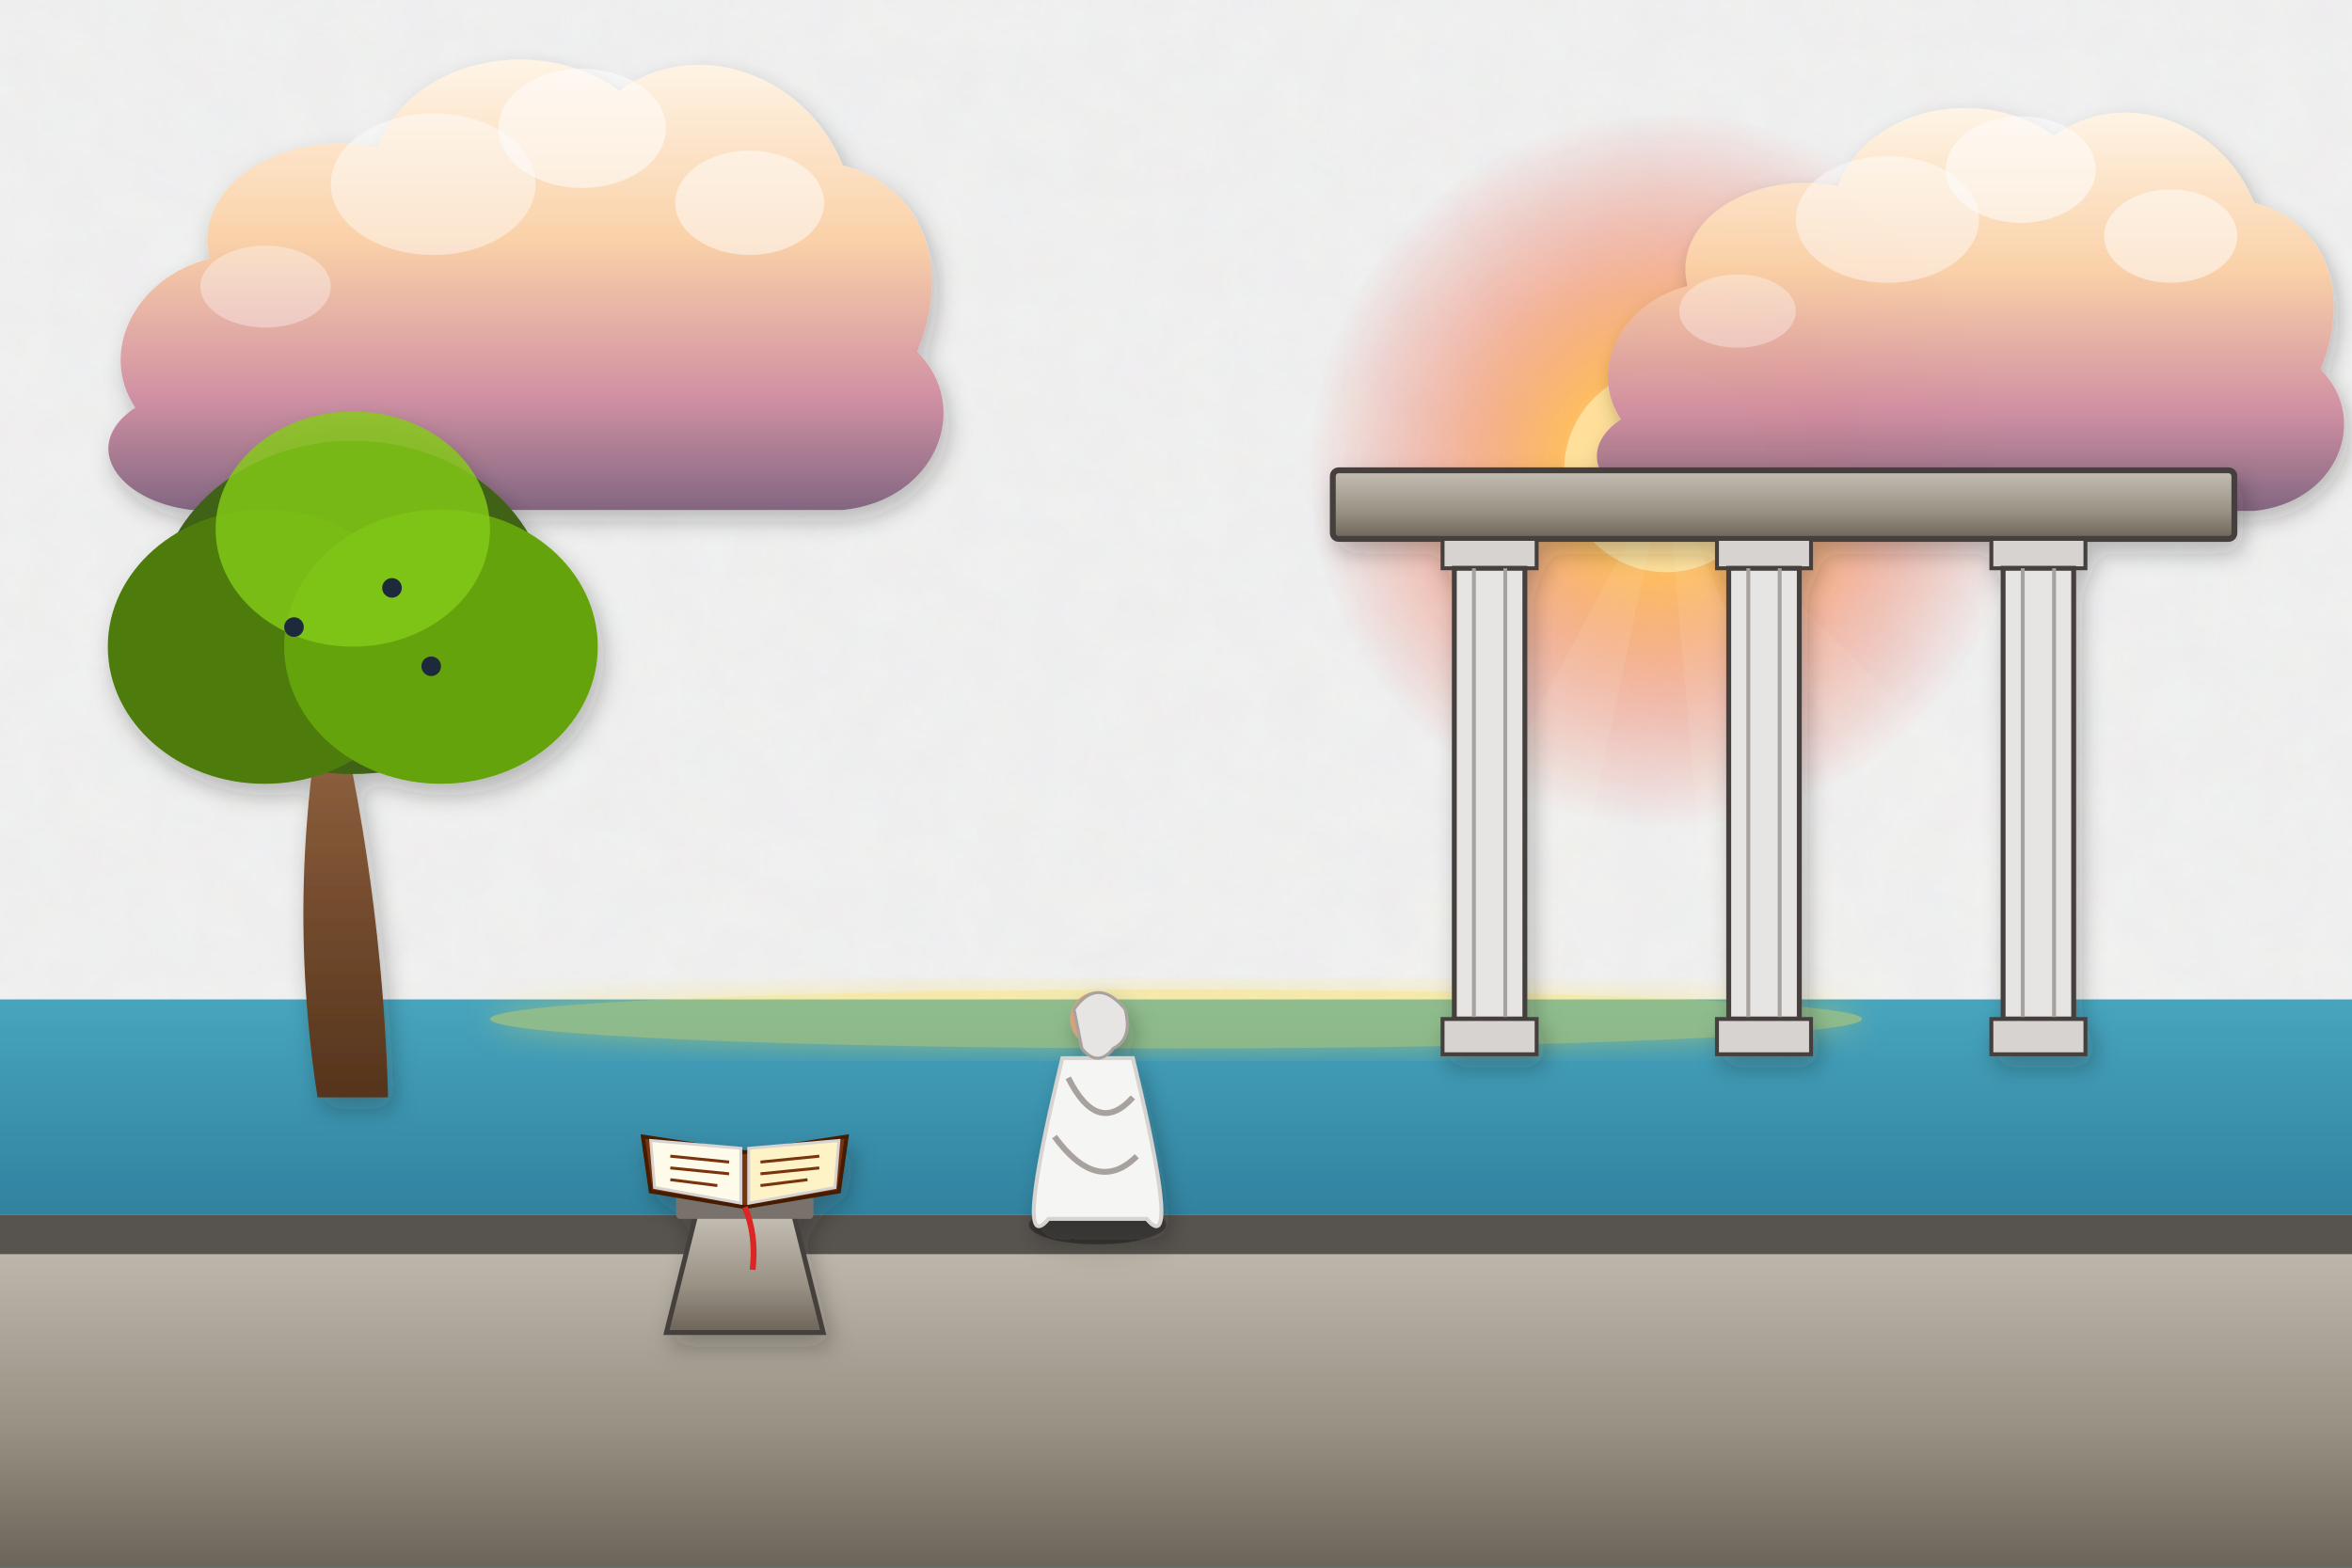
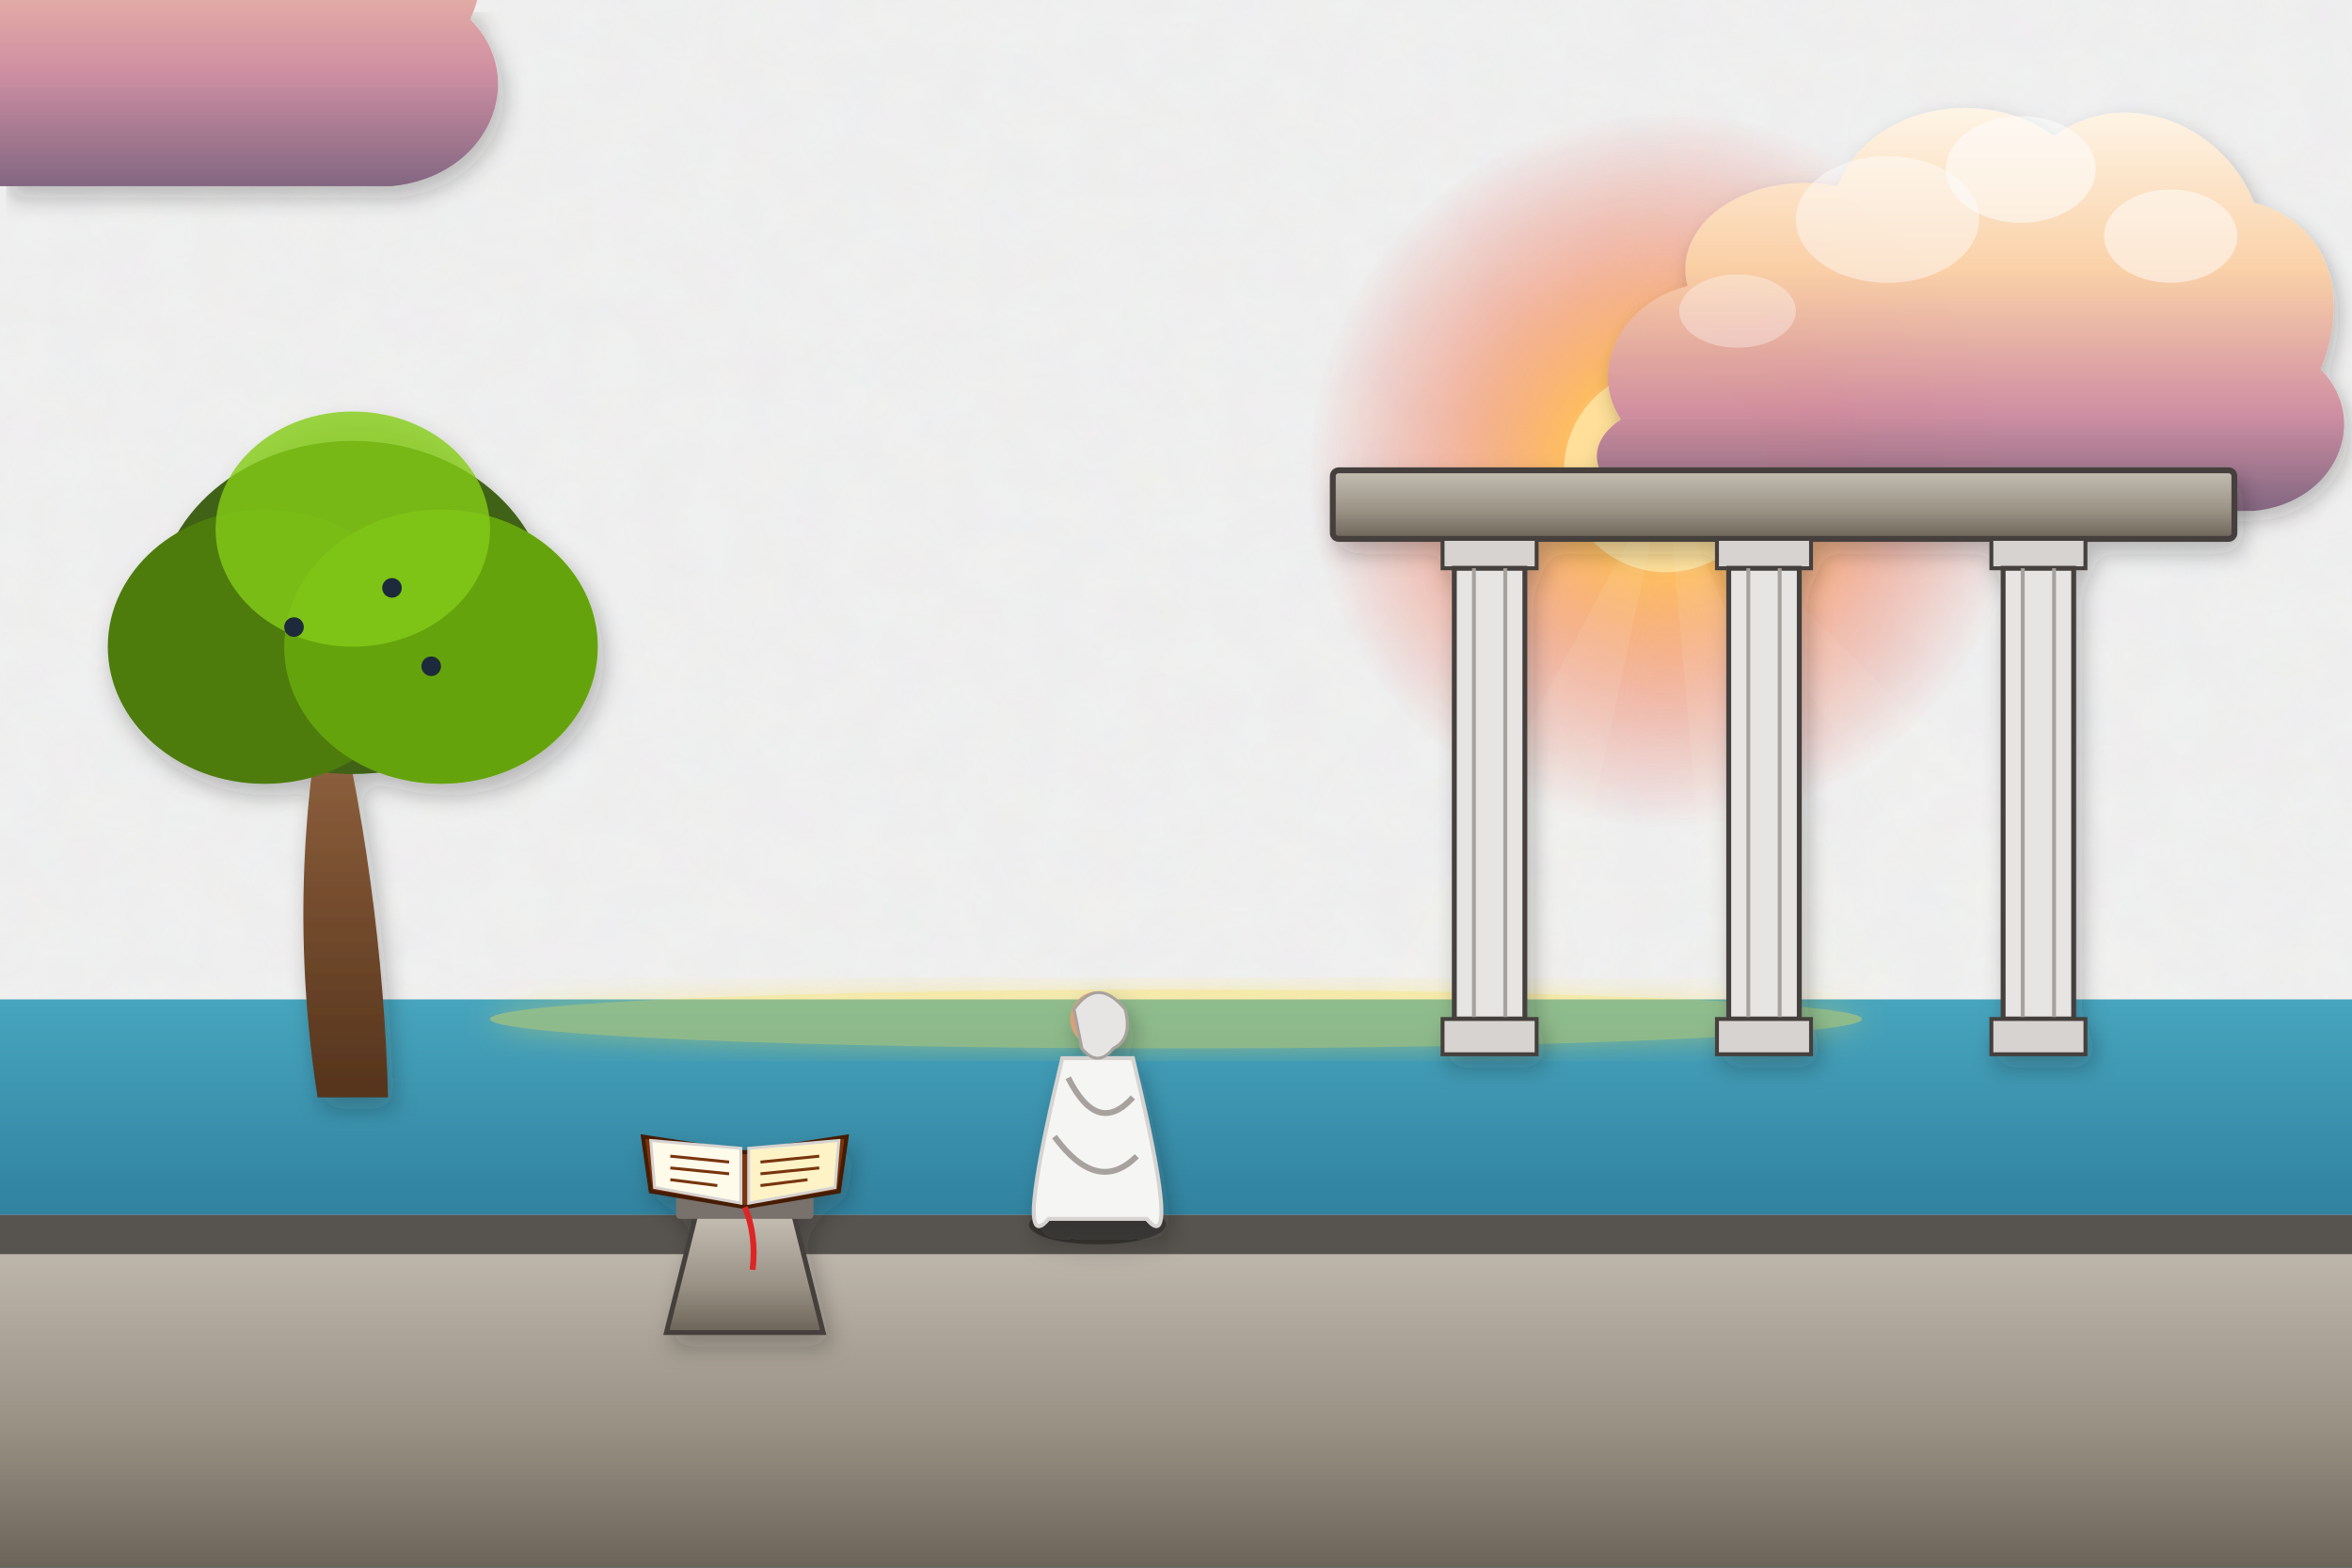
<svg xmlns="http://www.w3.org/2000/svg" viewBox="0 0 1200 800" width="1200" height="800">
  <defs>
    <filter id="ghibliPaper" x="0%" y="0%" width="100%" height="100%">
      <feTurbulence type="fractalNoise" baseFrequency="0.04" numOctaves="3" result="noise" seed="42" />
      <feColorMatrix type="matrix" values="1 0 0 0 0  0 1 0 0 0  0 0 1 0 0  0 0 0 0.035 0" in="noise" result="coloredNoise" />
      <feComposite operator="in" in2="SourceGraphic" />
    </filter>
    <filter id="softGlow" x="-20%" y="-20%" width="140%" height="140%">
      <feGaussianBlur stdDeviation="8" result="blur" />
      <feComposite in="SourceGraphic" in2="blur" operator="over" />
    </filter>
    <filter id="dropShadow" x="-20%" y="-20%" width="140%" height="140%">
      <feDropShadow dx="3" dy="6" stdDeviation="6" flood-color="#141e28" flood-opacity="0.28" />
    </filter>
+     <style>
+       /* Animações cinematográficas para Estoicismo (Sajès) */
+       .cloud-est-l {
+         animation: cloudEstL 52s ease-in-out infinite alternate;
+       }
+       @keyframes cloudEstL {
+         0% { transform: translate(240px, 170px) scale(0.95); }
+         100% { transform: translate(288px, 170px) scale(0.95); }
+       }
+       .cloud-est-r {
+         animation: cloudEstR 44s ease-in-out infinite alternate;
+       }
+       @keyframes cloudEstR {
+         0% { transform: translate(980px, 180px) scale(0.85); }
+         100% { transform: translate(930px, 180px) scale(0.85); }
+       }
+ 
+       /* Oliveira centenária balançando com a brisa mediterrânea */
+       .olive-tree-sway {
+         transform-origin: 180px 560px;
+         animation: oliveTreeSway 7.5s ease-in-out infinite alternate;
+       }
+       @keyframes oliveTreeSway {
+         0% { transform: rotate(-2deg); }
+         100% { transform: rotate(2.5deg); }
+       }
+ 
+       /* Mar ao fundo brilhando suavemente */
+       .sea-shimmer {
+         animation: seaShimmer 5s ease-in-out infinite alternate;
+       }
+       @keyframes seaShimmer {
+         0% { opacity: 0.38; transform: scaleX(0.97); }
+         100% { opacity: 0.5; transform: scaleX(1.03); }
+       }
+ 
+       /* Filósofo respirando serenamente */
+       .sage-breathe {
+         transform-origin: 560px 570px;
+         animation: sageBreathe 5.8s ease-in-out infinite alternate;
+       }
+       @keyframes sageBreathe {
+         0% { transform: scale(1) translateY(0); }
+         100% { transform: scale(1.01) translateY(-3px); }
+       }
+ 
+       /* Páginas do livro levemente tremulando com o vento */
+       .book-page-flutter {
+         transform-origin: 380px 616px;
+         animation: bookPageFlutter 6.5s ease-in-out infinite alternate;
+       }
+       @keyframes bookPageFlutter {
+         0% { transform: rotate(0deg); }
+         100% { transform: rotate(0.4deg); }
+       }
+ 
+       /* Raio de luz dourada no mar ao pôr do sol */
+       .sunset-path {
+         animation: sunsetPath 4.5s ease-in-out infinite alternate;
+       }
+       @keyframes sunsetPath {
+         0% { opacity: 0.35; transform: scaleX(0.95); }
+         100% { opacity: 0.55; transform: scaleX(1.08); }
+       }
+ 
+       /* Pássaro ao pôr do sol */
+       .stoic-bird {
+         animation: stoicBird 22s linear infinite;
+       }
+       @keyframes stoicBird {
+         0% { transform: translate(-80px, 420px) scale(0.5); opacity: 0; }
+         6% { opacity: 0.7; }
+         90% { opacity: 0.7; }
+         100% { transform: translate(1280px, 380px) scale(0.5); opacity: 0; }
+       }
+     </style>
    <linearGradient id="skyDay" x1="0" y1="0" x2="0" y2="1">
      <stop offset="0%" stop-color="#236ca7" />
      <stop offset="35%" stop-color="#5fa3d6" />
      <stop offset="70%" stop-color="#b8e1f2" />
      <stop offset="100%" stop-color="#fdf3dc" />
    </linearGradient>
    <linearGradient id="skySunset" x1="0" y1="0" x2="0" y2="1">
      <stop offset="0%" stop-color="#31396b" />
      <stop offset="35%" stop-color="#73507b" />
      <stop offset="65%" stop-color="#cb6b5c" />
      <stop offset="85%" stop-color="#f29e5a" />
      <stop offset="100%" stop-color="#fedaa2" />
    </linearGradient>
    <linearGradient id="skyDusk" x1="0" y1="0" x2="0" y2="1">
      <stop offset="0%" stop-color="#121832" />
      <stop offset="40%" stop-color="#262f56" />
      <stop offset="70%" stop-color="#4e3d64" />
      <stop offset="90%" stop-color="#915264" />
      <stop offset="100%" stop-color="#d6846c" />
    </linearGradient>
    <linearGradient id="cloudBodyDay" x1="0" y1="0" x2="0" y2="1">
      <stop offset="0%" stop-color="#ffffff" />
      <stop offset="45%" stop-color="#fcf8f0" />
      <stop offset="80%" stop-color="#d9e4ec" />
      <stop offset="100%" stop-color="#b6c8d7" />
    </linearGradient>
    <linearGradient id="cloudBodySunset" x1="0" y1="0" x2="0" y2="1">
      <stop offset="0%" stop-color="#fff5e6" />
      <stop offset="40%" stop-color="#fbd0a5" />
      <stop offset="75%" stop-color="#cf8ca0" />
      <stop offset="100%" stop-color="#7e607c" />
    </linearGradient>
    <radialGradient id="sunGlowDay" cx="50%" cy="50%" r="50%">
      <stop offset="0%" stop-color="#fffced" stop-opacity="1" />
      <stop offset="35%" stop-color="#ffebaa" stop-opacity="0.85" />
      <stop offset="70%" stop-color="#ffd573" stop-opacity="0.35" />
      <stop offset="100%" stop-color="#ffd573" stop-opacity="0" />
    </radialGradient>
    <radialGradient id="sunGlowSunset" cx="50%" cy="50%" r="50%">
      <stop offset="0%" stop-color="#fff8db" stop-opacity="1" />
      <stop offset="30%" stop-color="#ffb753" stop-opacity="0.9" />
      <stop offset="65%" stop-color="#f46e45" stop-opacity="0.4" />
      <stop offset="100%" stop-color="#e04a43" stop-opacity="0" />
    </radialGradient>
    <linearGradient id="hillDistant" x1="0" y1="0" x2="0" y2="1">
      <stop offset="0%" stop-color="#6e94a8" />
      <stop offset="100%" stop-color="#93b9c7" />
    </linearGradient>
    <linearGradient id="hillMid" x1="0" y1="0" x2="0" y2="1">
      <stop offset="0%" stop-color="#4a7c4f" />
      <stop offset="50%" stop-color="#3c6a40" />
      <stop offset="100%" stop-color="#2d5231" />
    </linearGradient>
    <linearGradient id="hillNear" x1="0" y1="0" x2="0" y2="1">
      <stop offset="0%" stop-color="#699e4c" />
      <stop offset="60%" stop-color="#4c7e33" />
      <stop offset="100%" stop-color="#2f5720" />
    </linearGradient>
    <linearGradient id="woodTone" x1="0" y1="0" x2="0" y2="1">
      <stop offset="0%" stop-color="#9c6d48" />
      <stop offset="50%" stop-color="#784f30" />
      <stop offset="100%" stop-color="#55341c" />
    </linearGradient>
    <linearGradient id="brassTone" x1="0" y1="0" x2="1" y2="1">
      <stop offset="0%" stop-color="#ffe699" />
      <stop offset="35%" stop-color="#d9a536" />
      <stop offset="70%" stop-color="#996c14" />
      <stop offset="100%" stop-color="#5e4007" />
    </linearGradient>
    <linearGradient id="stoneTone" x1="0" y1="0" x2="0" y2="1">
      <stop offset="0%" stop-color="#c5beb3" />
      <stop offset="60%" stop-color="#999184" />
      <stop offset="100%" stop-color="#6c6458" />
    </linearGradient>
    <linearGradient id="waterTone" x1="0" y1="0" x2="0" y2="1">
      <stop offset="0%" stop-color="#47a5be" />
      <stop offset="50%" stop-color="#2a7796" />
      <stop offset="100%" stop-color="#144d6a" />
    </linearGradient>
  </defs>
  <rect width="1200" height="800" fill="url(#skySunset)" filter="url(#ghibliPaper)" />
  <g>
    <circle cx="850" cy="240" r="182" fill="url(#sunGlowSunset)" />
    <circle cx="850" cy="240" r="52" fill="#ffdf99" />
    <polygon points="850,240 550,800 730,800" fill="#fffbe6" opacity="0.08" />
    <polygon points="850,240 900,800 1090,800" fill="#fffbe6" opacity="0.08" />
    <polygon points="850,240 1210,800 1410,800" fill="#fffbe6" opacity="0.06" />
  </g>
-   <g transform="translate(240, 170) scale(0.95)" opacity="0.95">
+   <g class="cloud-est-l" opacity="0.95">
    <path d="M-180,40        C-200,10 -180,-30 -140,-40        C-150,-80 -100,-110 -50,-100        C-30,-150 40,-160 80,-130        C120,-160 180,-140 200,-90        C240,-80 260,-40 240,10        C270,40 250,90 200,95        L-150,95        C-190,90 -210,60 -180,40 Z" fill="url(#cloudBodySunset)" filter="url(#dropShadow)" />
    <ellipse cx="60" cy="-110" rx="45" ry="32" fill="#ffffff" opacity="0.55" />
    <ellipse cx="-20" cy="-80" rx="55" ry="38" fill="#ffffff" opacity="0.45" />
    <ellipse cx="150" cy="-70" rx="40" ry="28" fill="#ffffff" opacity="0.5" />
    <ellipse cx="-110" cy="-25" rx="35" ry="22" fill="#ffffff" opacity="0.35" />
  </g>
  <g transform="translate(980, 180) scale(0.85)" opacity="0.95">
    <path d="M-180,40        C-200,10 -180,-30 -140,-40        C-150,-80 -100,-110 -50,-100        C-30,-150 40,-160 80,-130        C120,-160 180,-140 200,-90        C240,-80 260,-40 240,10        C270,40 250,90 200,95        L-150,95        C-190,90 -210,60 -180,40 Z" fill="url(#cloudBodySunset)" filter="url(#dropShadow)" />
    <ellipse cx="60" cy="-110" rx="45" ry="32" fill="#ffffff" opacity="0.55" />
    <ellipse cx="-20" cy="-80" rx="55" ry="38" fill="#ffffff" opacity="0.45" />
    <ellipse cx="150" cy="-70" rx="40" ry="28" fill="#ffffff" opacity="0.5" />
    <ellipse cx="-110" cy="-25" rx="35" ry="22" fill="#ffffff" opacity="0.35" />
  </g>
  <path d="M-50,510 L1250,510 L1250,800 L-50,800 Z" fill="url(#waterTone)" />
  <ellipse cx="600" cy="520" rx="350" ry="15" fill="#fde047" opacity="0.4" filter="url(#softGlow)" />
  <g transform="translate(180, 560)" filter="url(#dropShadow)">
    <path d="M-18,0 Q-35,-110 -12,-220 Q15,-110 18,0 Z" fill="url(#woodTone)" />
    <ellipse cx="0" cy="-250" rx="100" ry="85" fill="#3f6212" />
    <ellipse cx="-45" cy="-230" rx="80" ry="70" fill="#4d7c0f" />
    <ellipse cx="45" cy="-230" rx="80" ry="70" fill="#65a30d" />
    <ellipse cx="0" cy="-290" rx="70" ry="60" fill="#84cc16" opacity="0.8" />
    <circle cx="-30" cy="-240" r="5" fill="#1e293b" />
    <circle cx="20" cy="-260" r="5" fill="#1e293b" />
    <circle cx="40" cy="-220" r="5" fill="#1e293b" />
  </g>
  <g transform="translate(760, 480)" filter="url(#dropShadow)">
    <rect x="-80" y="-240" width="460" height="35" rx="3" fill="url(#stoneTone)" stroke="#44403c" stroke-width="3" />
    <g transform="translate(0, 0)">
      <rect x="-24" y="-205" width="48" height="15" fill="#d6d3d1" stroke="#44403c" stroke-width="2" />
      <rect x="-18" y="-190" width="36" height="230" fill="#e7e5e4" stroke="#44403c" stroke-width="2.5" />
      <line x1="-8" y1="-190" x2="-8" y2="40" stroke="#a8a29e" stroke-width="2" />
      <line x1="8" y1="-190" x2="8" y2="40" stroke="#a8a29e" stroke-width="2" />
      <rect x="-24" y="40" width="48" height="18" fill="#d6d3d1" stroke="#44403c" stroke-width="2" />
    </g>
    <g transform="translate(140, 0)">
      <rect x="-24" y="-205" width="48" height="15" fill="#d6d3d1" stroke="#44403c" stroke-width="2" />
      <rect x="-18" y="-190" width="36" height="230" fill="#e7e5e4" stroke="#44403c" stroke-width="2.5" />
      <line x1="-8" y1="-190" x2="-8" y2="40" stroke="#a8a29e" stroke-width="2" />
      <line x1="8" y1="-190" x2="8" y2="40" stroke="#a8a29e" stroke-width="2" />
      <rect x="-24" y="40" width="48" height="18" fill="#d6d3d1" stroke="#44403c" stroke-width="2" />
    </g>
    <g transform="translate(280, 0)">
      <rect x="-24" y="-205" width="48" height="15" fill="#d6d3d1" stroke="#44403c" stroke-width="2" />
      <rect x="-18" y="-190" width="36" height="230" fill="#e7e5e4" stroke="#44403c" stroke-width="2.5" />
      <line x1="-8" y1="-190" x2="-8" y2="40" stroke="#a8a29e" stroke-width="2" />
      <line x1="8" y1="-190" x2="8" y2="40" stroke="#a8a29e" stroke-width="2" />
      <rect x="-24" y="40" width="48" height="18" fill="#d6d3d1" stroke="#44403c" stroke-width="2" />
    </g>
  </g>
  <path d="M-50,620 L1250,620 L1250,800 L-50,800 Z" fill="url(#stoneTone)" />
  <rect x="0" y="620" width="1200" height="20" fill="#57534e" />
  <g transform="translate(560, 610)" filter="url(#dropShadow)">
    <ellipse cx="0" cy="15" rx="35" ry="10" fill="#000000" opacity="0.35" />
    <path d="M-18,-70        C-30,-20 -40,30 -25,12        L25,12        C40,30 30,-20 18,-70 Z" fill="#f5f5f4" stroke="#d6d3d1" stroke-width="2" />
    <path d="M-15,-60 Q0,-30 18,-50" stroke="#a8a29e" stroke-width="3" fill="none" />
    <path d="M-22,-30 Q0,0 20,-20" stroke="#a8a29e" stroke-width="3" fill="none" />
    <circle cx="0" cy="-90" r="14" fill="#d7a179" />
    <path d="M-12,-95 Q0,-112 14,-95 Q18,-80 8,-75 Q0,-65 -8,-75 Z" fill="#e7e5e4" stroke="#a8a29e" stroke-width="1.5" />
  </g>
  <g transform="translate(380, 640)" filter="url(#dropShadow)">
    <polygon points="-40,40 40,40 25,-20 -25,-20" fill="url(#stoneTone)" stroke="#44403c" stroke-width="2.5" />
    <rect x="-35" y="-30" width="70" height="12" rx="2" fill="#78716c" />
    <path d="M-48,-32 L0,-24 L48,-32 L52,-60 L0,-52 L-52,-60 Z" fill="#78350f" stroke="#451a03" stroke-width="2" />
    <polygon points="-46,-34 -2,-26 -2,-54 -48,-58" fill="#fffbeb" stroke="#d6d3d1" stroke-width="1.5" />
    <polygon points="2,-26 46,-34 48,-58 2,-54" fill="#fef3c7" stroke="#d6d3d1" stroke-width="1.5" />
    <line x1="-38" y1="-50" x2="-8" y2="-47" stroke="#78350f" stroke-width="1.5" />
    <line x1="-38" y1="-44" x2="-8" y2="-41" stroke="#78350f" stroke-width="1.5" />
    <line x1="-38" y1="-38" x2="-14" y2="-35" stroke="#78350f" stroke-width="1.5" />
    <line x1="8" y1="-47" x2="38" y2="-50" stroke="#78350f" stroke-width="1.5" />
    <line x1="8" y1="-41" x2="38" y2="-44" stroke="#78350f" stroke-width="1.5" />
    <line x1="8" y1="-35" x2="32" y2="-38" stroke="#78350f" stroke-width="1.5" />
    <path d="M0,-24 Q6,-10 4,8" stroke="#dc2626" stroke-width="3" fill="none" />
  </g>
</svg>
